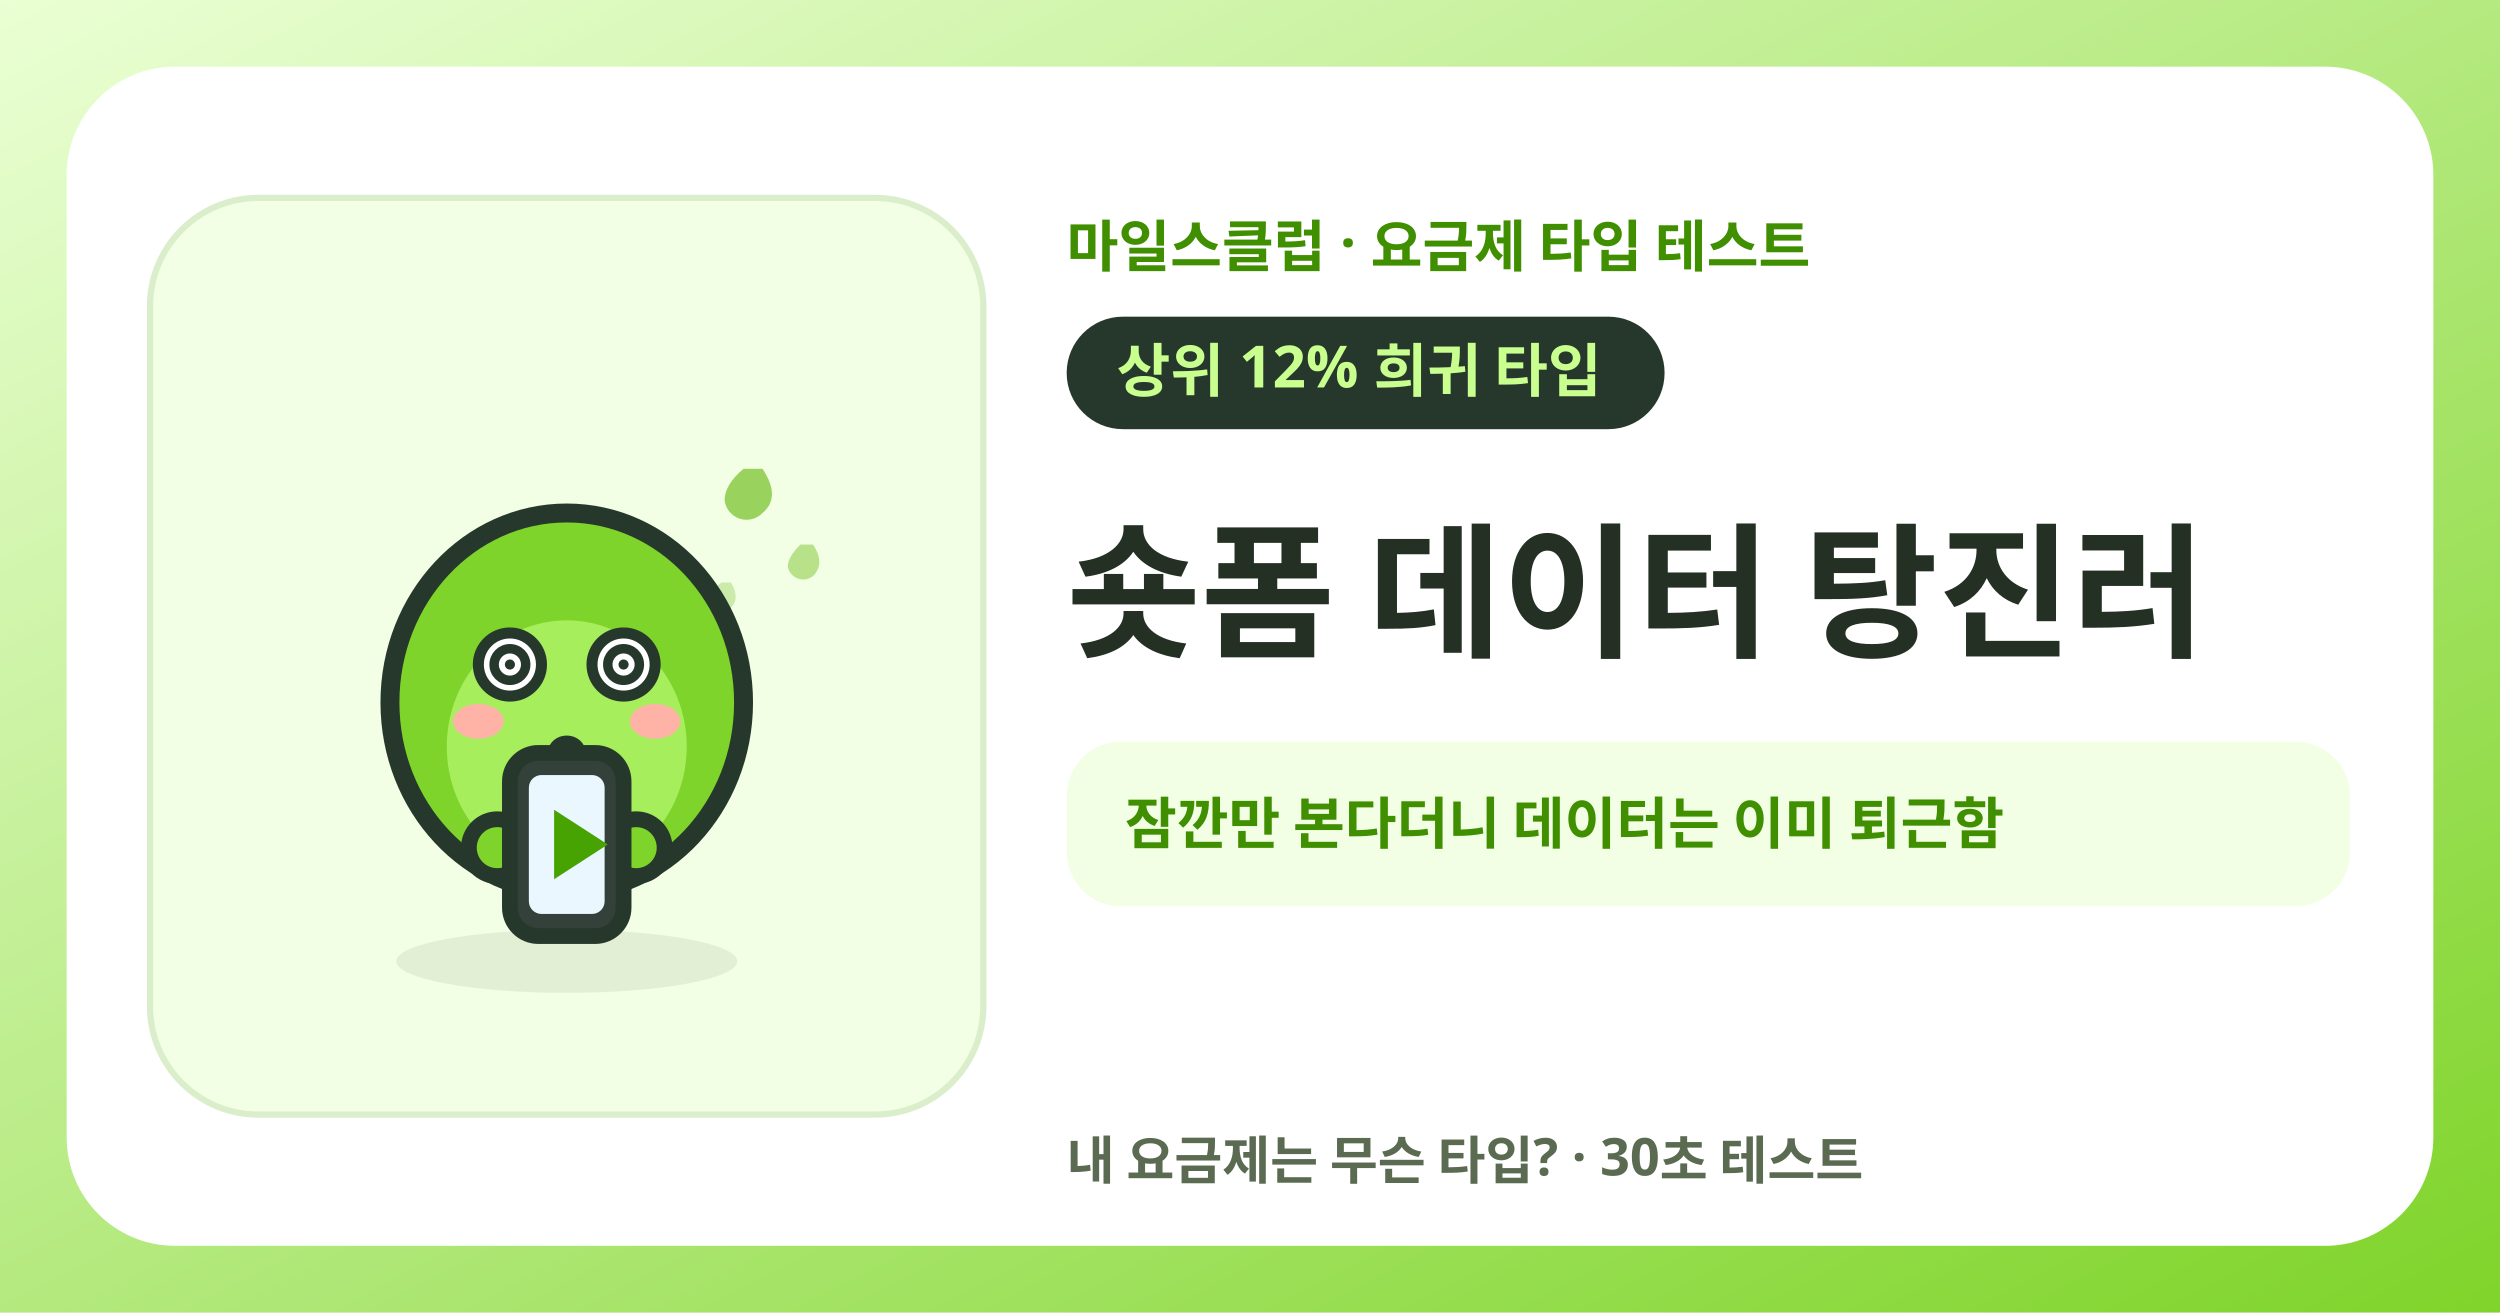
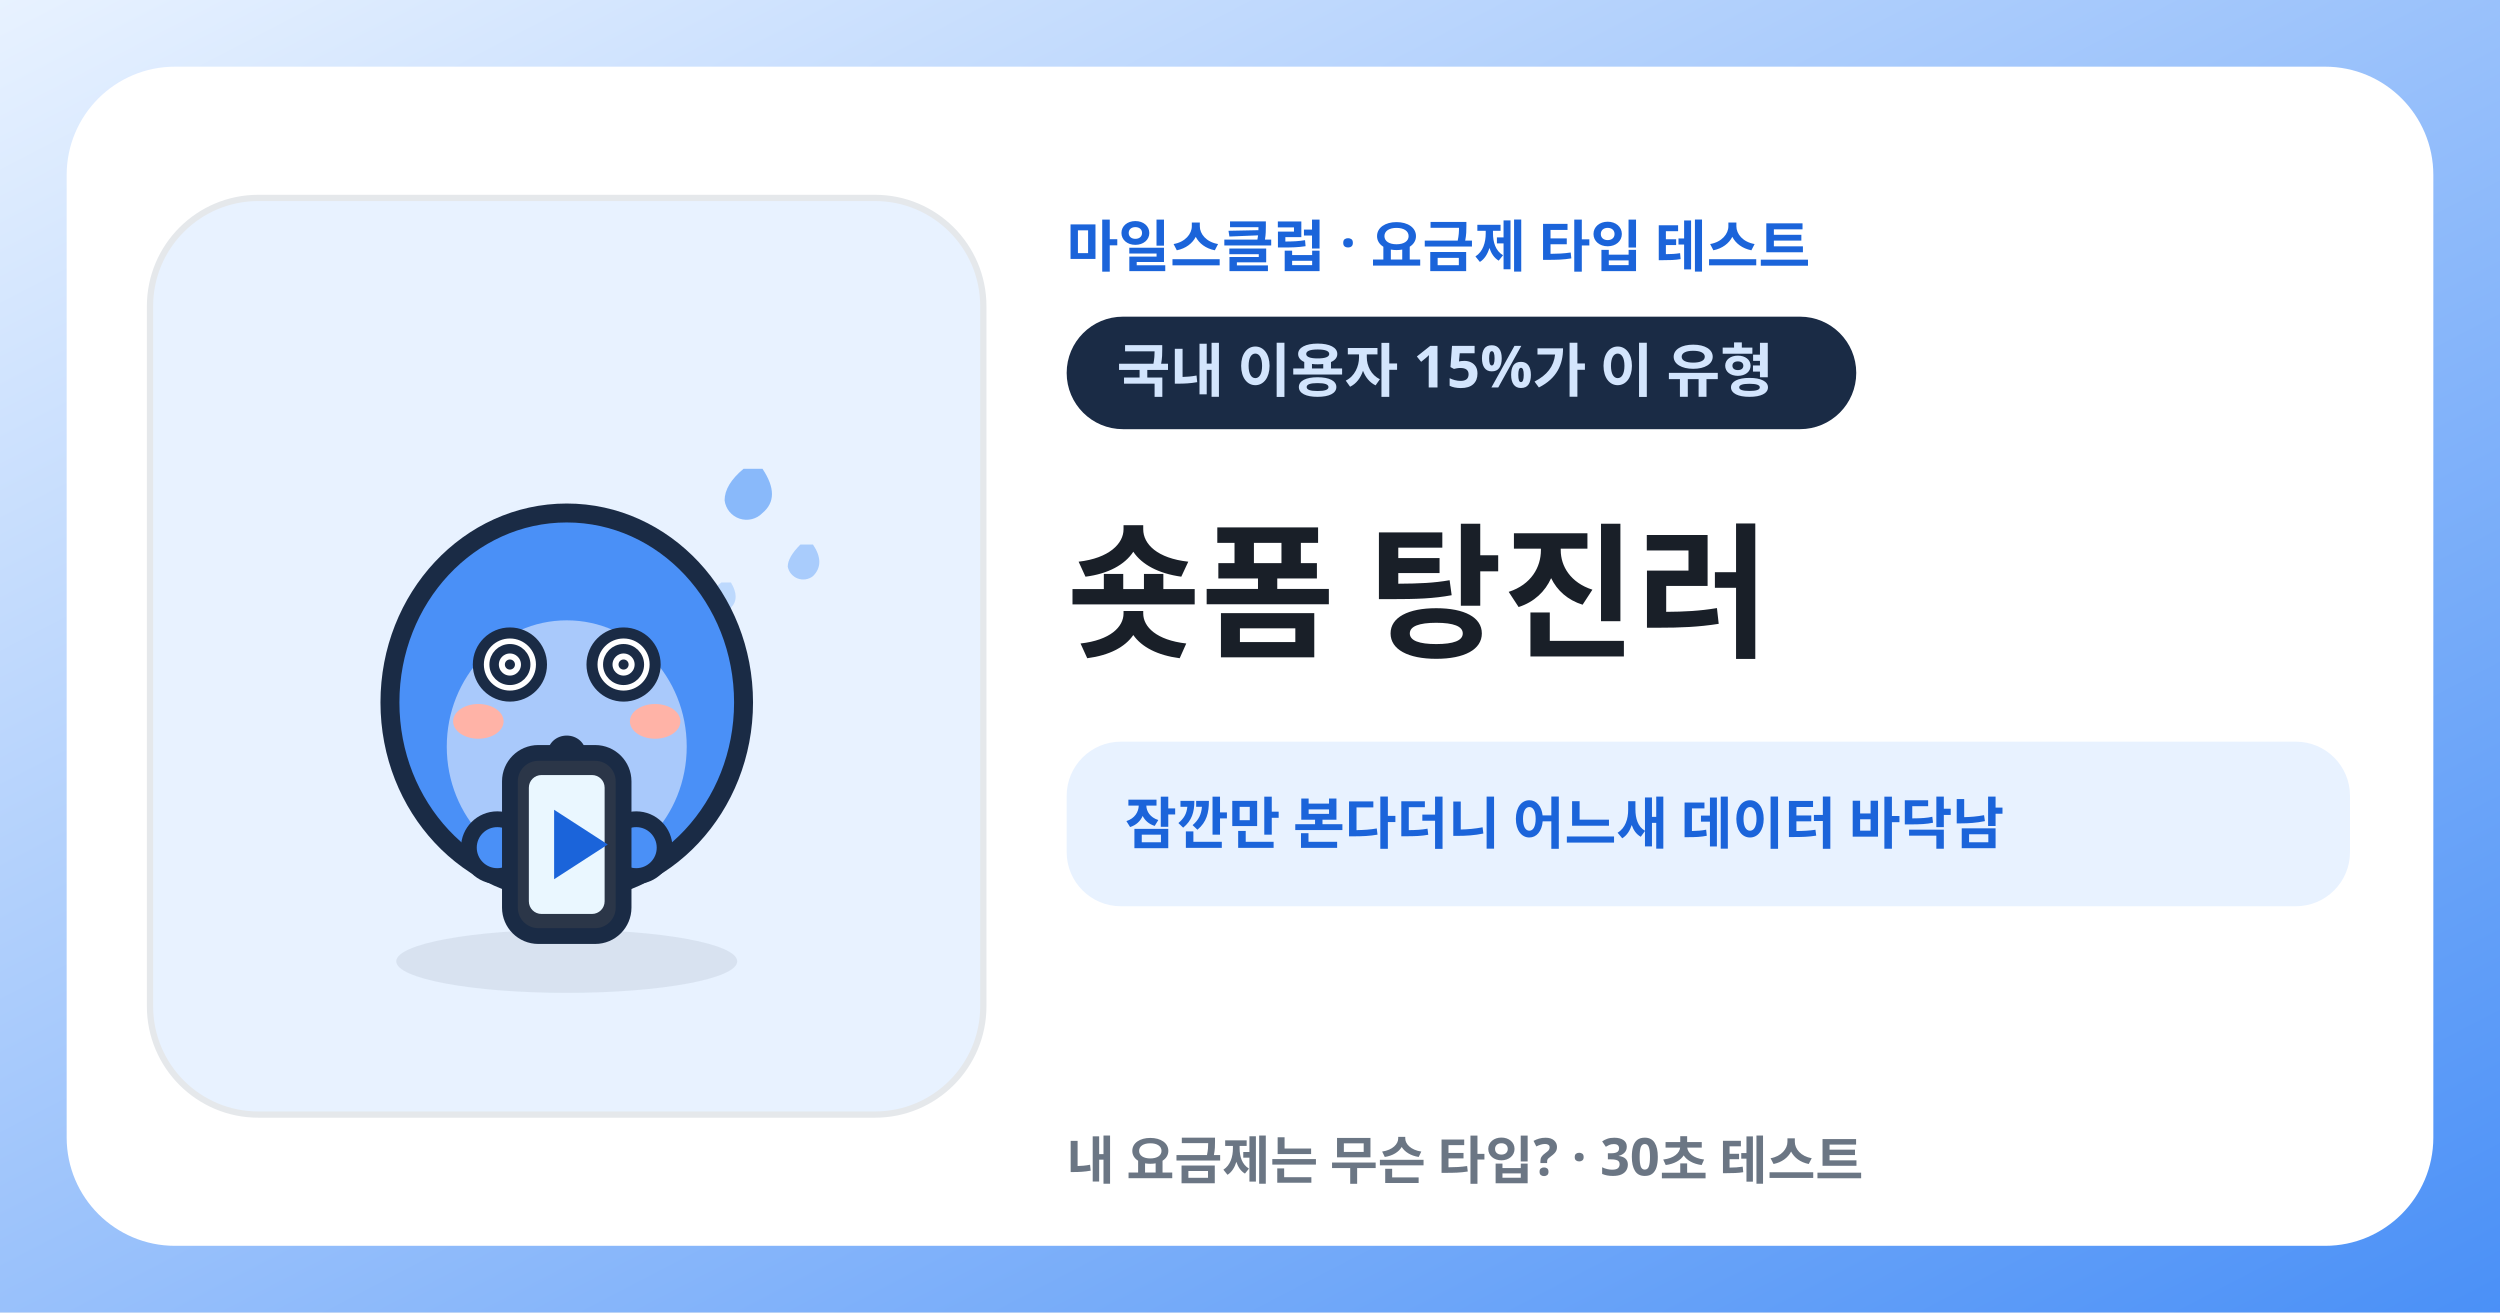
<svg xmlns="http://www.w3.org/2000/svg" width="1200" height="630" viewBox="0 0 1200 630" font-family="Pretendard, 'Apple SD Gothic Neo', sans-serif">
  <defs>
    <linearGradient id="bg" x1="0" y1="0" x2="1" y2="1">
-       <stop offset="0" stop-color="#eaffd4" />
-       <stop offset="1" stop-color="#7fd42a" />
+       <stop offset="0" stop-color="#e8f2ff" />
+       <stop offset="1" stop-color="#4a90f7" />
    </linearGradient>
  </defs>
  <rect width="1200" height="630" fill="url(#bg)" />
  <rect x="32" y="32" width="1136" height="566" rx="52" fill="#ffffff" />
-   <rect x="72" y="95" width="400" height="440" rx="52" fill="#f2ffe4" stroke="#dbeecb" stroke-width="3" />
+   <rect x="72" y="95" width="400" height="440" rx="52" fill="#e8f2ff" stroke="#e5e8eb" stroke-width="3" />
  <g transform="translate(272.0 315.0) scale(0.9091) translate(-600.0 -439.0)">
    <g transform="translate(400,240) scale(1.667)">
-       <g fill="#8fce4f">
+       <g fill="#7eb3fa">
        <path d="M182 60 q6 9 0 14 a7 7 0 0 1 -12 -4 q0 -5 6 -10 z" opacity="0.9" />
        <path d="M198 84 q4 6 0 10 a5 5 0 0 1 -8 -3 q0 -3 4 -7 z" opacity="0.6" />
        <path d="M172 96 q3 5 0 8 a4 4 0 0 1 -7 -2 q0 -3 4 -6 z" opacity="0.4" />
      </g>
-       <ellipse cx="120" cy="216" rx="54" ry="10" fill="#26382b" opacity="0.08" />
-       <ellipse cx="120" cy="134" rx="56" ry="60" fill="#7ed42a" stroke="#26382b" stroke-width="6" />
-       <ellipse cx="120" cy="148" rx="38" ry="40" fill="#a6ee5c" />
+       <ellipse cx="120" cy="216" rx="54" ry="10" fill="#1a2b45" opacity="0.08" />
+       <ellipse cx="120" cy="134" rx="56" ry="60" fill="#4a90f7" stroke="#1a2b45" stroke-width="6" />
+       <ellipse cx="120" cy="148" rx="38" ry="40" fill="#a9c9fb" />
      <ellipse cx="92" cy="140" rx="8" ry="5.5" fill="#ffb3a7" />
      <ellipse cx="148" cy="140" rx="8" ry="5.5" fill="#ffb3a7" />
      <g>
-         <circle cx="102" cy="122" r="10" fill="#ffffff" stroke="#26382b" stroke-width="3.5" />
-         <circle cx="102" cy="122" r="5" fill="none" stroke="#26382b" stroke-width="3" />
-         <circle cx="102" cy="122" r="1.6" fill="#26382b" />
-         <circle cx="138" cy="122" r="10" fill="#ffffff" stroke="#26382b" stroke-width="3.5" />
-         <circle cx="138" cy="122" r="5" fill="none" stroke="#26382b" stroke-width="3" />
-         <circle cx="138" cy="122" r="1.6" fill="#26382b" />
+         <circle cx="102" cy="122" r="10" fill="#ffffff" stroke="#1a2b45" stroke-width="3.5" />
+         <circle cx="102" cy="122" r="5" fill="none" stroke="#1a2b45" stroke-width="3" />
+         <circle cx="102" cy="122" r="1.6" fill="#1a2b45" />
+         <circle cx="138" cy="122" r="10" fill="#ffffff" stroke="#1a2b45" stroke-width="3.5" />
+         <circle cx="138" cy="122" r="5" fill="none" stroke="#1a2b45" stroke-width="3" />
+         <circle cx="138" cy="122" r="1.6" fill="#1a2b45" />
      </g>
-       <ellipse cx="120" cy="150" rx="6" ry="5.5" fill="#26382b" />
-       <circle cx="98" cy="180" r="9" fill="#7ed42a" stroke="#26382b" stroke-width="5" />
-       <circle cx="142" cy="180" r="9" fill="#7ed42a" stroke="#26382b" stroke-width="5" />
-       <rect x="102" y="150" width="36" height="58" rx="9" fill="#33413a" stroke="#26382b" stroke-width="5" />
+       <ellipse cx="120" cy="150" rx="6" ry="5.5" fill="#1a2b45" />
+       <circle cx="98" cy="180" r="9" fill="#4a90f7" stroke="#1a2b45" stroke-width="5" />
+       <circle cx="142" cy="180" r="9" fill="#4a90f7" stroke="#1a2b45" stroke-width="5" />
+       <rect x="102" y="150" width="36" height="58" rx="9" fill="#2b3648" stroke="#1a2b45" stroke-width="5" />
      <rect x="108" y="157" width="24" height="44" rx="4" fill="#eaf7ff" />
-       <path d="M116 168 L116 190 L133 179 Z" fill="#46a302" />
+       <path d="M116 168 L116 190 L133 179 Z" fill="#1b64da" />
    </g>
  </g>
-   <text x="512" y="128" font-size="27" font-weight="700" fill="#3f8f00">마일스클럽 · 요금제 타입 테스트</text>
-   <rect x="512" y="152" width="287" height="54" rx="27" fill="#26382b" />
-   <text x="536" y="188" font-size="28" font-weight="800" fill="#c9ff8f">상위 12% 희귀 타입</text>
-   <text x="512" y="310" font-size="70" font-weight="800" fill="#243024">숏폼 데이터 탕진러</text>
-   <rect x="512" y="356" width="616" height="79" rx="26" fill="#f2ffe4" />
-   <text x="540" y="405" font-size="27" font-weight="700" fill="#3f8f00">잠깐만 본다더니 데이터는 이미 퇴근함</text>
-   <text x="512" y="566" font-size="25" font-weight="700" fill="#5b6b52">내 요금제는 무슨 타입? · 30초 테스트</text>
+   <text x="512" y="128" font-size="27" font-weight="700" fill="#1b64da">마일스클럽 · 요금제 타입 테스트</text>
+   <rect x="512" y="152" width="379" height="54" rx="27" fill="#1a2b45" />
+   <text x="536" y="188" font-size="28" font-weight="800" fill="#d3e5fd">국내 이용자 15%가 이 유형</text>
+   <text x="512" y="310" font-size="70" font-weight="800" fill="#191f28">숏폼 탕진러</text>
+   <rect x="512" y="356" width="616" height="79" rx="26" fill="#e8f2ff" />
+   <text x="540" y="405" font-size="27" font-weight="700" fill="#1b64da">잠깐만 본다더니 어느새 데이터 바닥남</text>
+   <text x="512" y="566" font-size="25" font-weight="700" fill="#6b7684">내 요금제는 무슨 타입? · 30초 테스트</text>
</svg>
